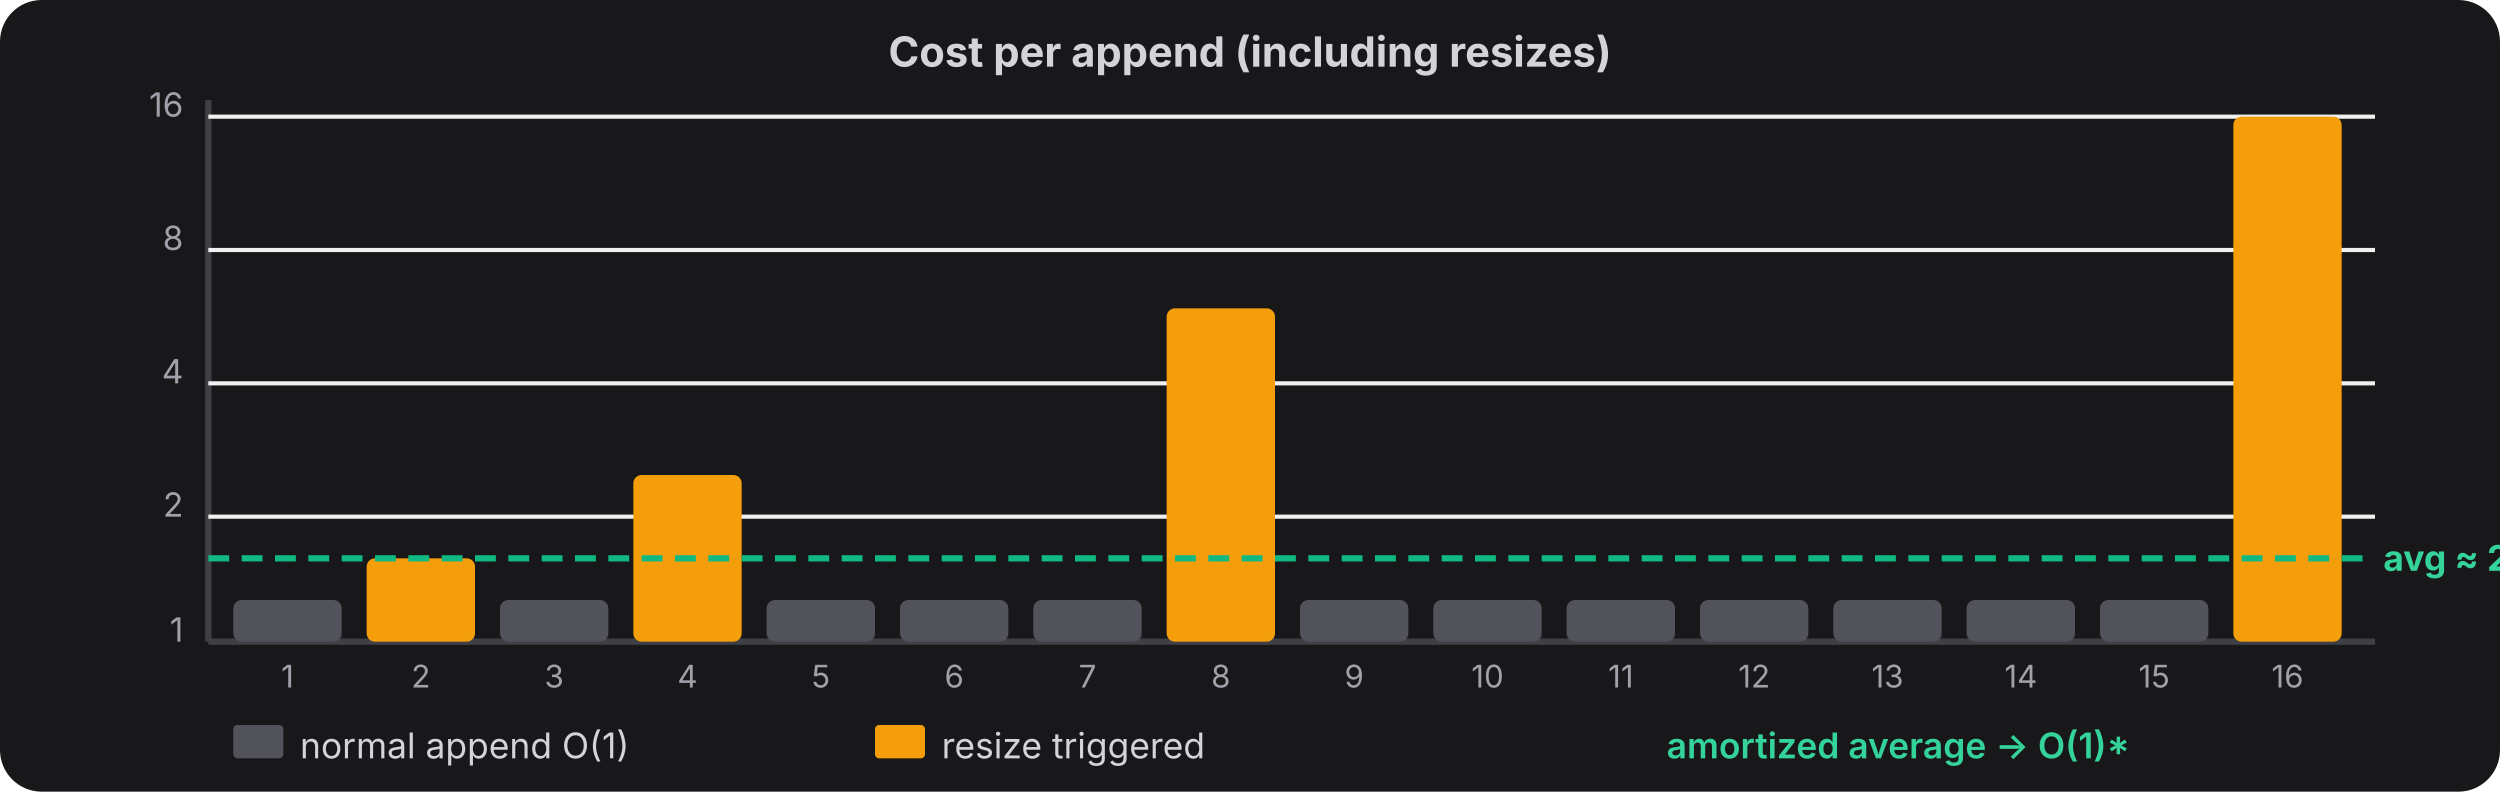
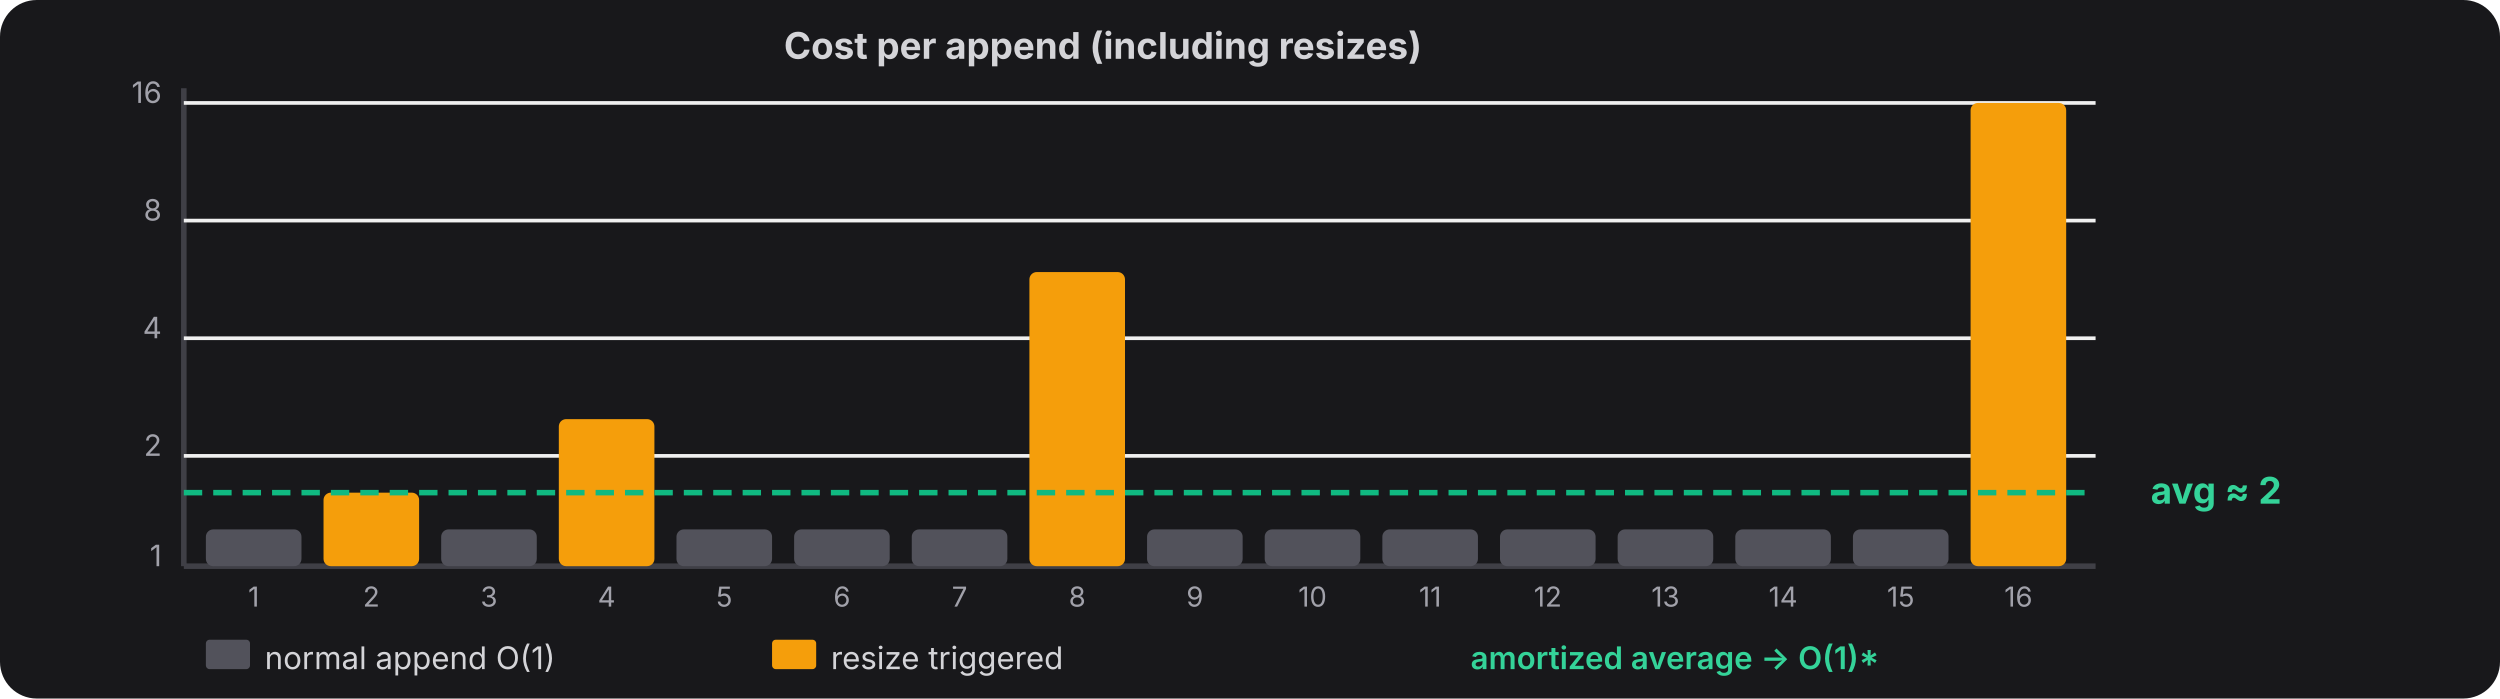
- <svg xmlns="http://www.w3.org/2000/svg" viewBox="0 0 600 190" font-family="-apple-system, BlinkMacSystemFont, 'Segoe UI', sans-serif">
-   <rect width="600" height="190" fill="#18181b" rx="10" />
+ <svg xmlns="http://www.w3.org/2000/svg" viewBox="0 0 680 190" font-family="-apple-system, BlinkMacSystemFont, 'Segoe UI', sans-serif">
+   <rect width="680" height="190" fill="#18181b" rx="10" />
  <text x="300" y="16" font-size="10" font-weight="700" fill="#d4d4d8" text-anchor="middle">Cost per append (including resizes)</text>
  <line x1="50" y1="24" x2="50" y2="154" stroke="#3f3f46" stroke-width="1.5" />
  <text x="44" y="28" font-size="8" fill="#a1a1aa" text-anchor="end">16</text>
  <text x="44" y="60" font-size="8" fill="#a1a1aa" text-anchor="end">8</text>
  <text x="44" y="92" font-size="8" fill="#a1a1aa" text-anchor="end">4</text>
  <text x="44" y="124" font-size="8" fill="#a1a1aa" text-anchor="end">2</text>
  <text x="44" y="154" font-size="8" fill="#a1a1aa" text-anchor="end">1</text>
  <line x1="50" y1="28" x2="570" y2="28" stroke="#f0f0f0" stroke-width="1" />
  <line x1="50" y1="60" x2="570" y2="60" stroke="#f0f0f0" stroke-width="1" />
  <line x1="50" y1="92" x2="570" y2="92" stroke="#f0f0f0" stroke-width="1" />
  <line x1="50" y1="124" x2="570" y2="124" stroke="#f0f0f0" stroke-width="1" />
  <line x1="50" y1="154" x2="570" y2="154" stroke="#3f3f46" stroke-width="1.5" />
  <rect x="56" y="144" width="26" height="10" rx="2" fill="#52525b" />
  <text x="69" y="165" font-size="7.5" fill="#a1a1aa" text-anchor="middle">1</text>
  <rect x="88" y="134" width="26" height="20" rx="2" fill="#f59e0b" />
  <text x="101" y="165" font-size="7.5" fill="#a1a1aa" text-anchor="middle">2</text>
  <rect x="120" y="144" width="26" height="10" rx="2" fill="#52525b" />
  <text x="133" y="165" font-size="7.5" fill="#a1a1aa" text-anchor="middle">3</text>
  <rect x="152" y="114" width="26" height="40" rx="2" fill="#f59e0b" />
  <text x="165" y="165" font-size="7.5" fill="#a1a1aa" text-anchor="middle">4</text>
  <rect x="184" y="144" width="26" height="10" rx="2" fill="#52525b" />
  <text x="197" y="165" font-size="7.5" fill="#a1a1aa" text-anchor="middle">5</text>
  <rect x="216" y="144" width="26" height="10" rx="2" fill="#52525b" />
  <text x="229" y="165" font-size="7.5" fill="#a1a1aa" text-anchor="middle">6</text>
  <rect x="248" y="144" width="26" height="10" rx="2" fill="#52525b" />
  <text x="261" y="165" font-size="7.5" fill="#a1a1aa" text-anchor="middle">7</text>
  <rect x="280" y="74" width="26" height="80" rx="2" fill="#f59e0b" />
  <text x="293" y="165" font-size="7.5" fill="#a1a1aa" text-anchor="middle">8</text>
  <rect x="312" y="144" width="26" height="10" rx="2" fill="#52525b" />
  <text x="325" y="165" font-size="7.5" fill="#a1a1aa" text-anchor="middle">9</text>
  <rect x="344" y="144" width="26" height="10" rx="2" fill="#52525b" />
  <text x="357" y="165" font-size="7.5" fill="#a1a1aa" text-anchor="middle">10</text>
  <rect x="376" y="144" width="26" height="10" rx="2" fill="#52525b" />
  <text x="389" y="165" font-size="7.5" fill="#a1a1aa" text-anchor="middle">11</text>
  <rect x="408" y="144" width="26" height="10" rx="2" fill="#52525b" />
  <text x="421" y="165" font-size="7.5" fill="#a1a1aa" text-anchor="middle">12</text>
  <rect x="440" y="144" width="26" height="10" rx="2" fill="#52525b" />
  <text x="453" y="165" font-size="7.5" fill="#a1a1aa" text-anchor="middle">13</text>
  <rect x="472" y="144" width="26" height="10" rx="2" fill="#52525b" />
  <text x="485" y="165" font-size="7.5" fill="#a1a1aa" text-anchor="middle">14</text>
  <rect x="504" y="144" width="26" height="10" rx="2" fill="#52525b" />
  <text x="517" y="165" font-size="7.5" fill="#a1a1aa" text-anchor="middle">15</text>
  <rect x="536" y="28" width="26" height="126" rx="2" fill="#f59e0b" />
  <text x="549" y="165" font-size="7.5" fill="#a1a1aa" text-anchor="middle">16</text>
  <line x1="50" y1="134" x2="570" y2="134" stroke="#10b981" stroke-width="1.5" stroke-dasharray="5 3" />
-   <text x="572" y="137" font-size="8.5" fill="#34d399" font-weight="700">avg ≈ 2</text>
+   <text x="585" y="137" font-size="10" fill="#34d399" font-weight="700">avg ≈ 2</text>
  <rect x="56" y="174" width="12" height="8" rx="1" fill="#52525b" />
  <text x="72" y="182" font-size="8.5" fill="#d4d4d8">normal append O(1)</text>
  <rect x="210" y="174" width="12" height="8" rx="1" fill="#f59e0b" />
  <text x="226" y="182" font-size="8.5" fill="#d4d4d8">resize triggered</text>
  <text x="400" y="182" font-size="8.5" fill="#34d399" font-weight="600">amortized average → O(1)*</text>
</svg>
